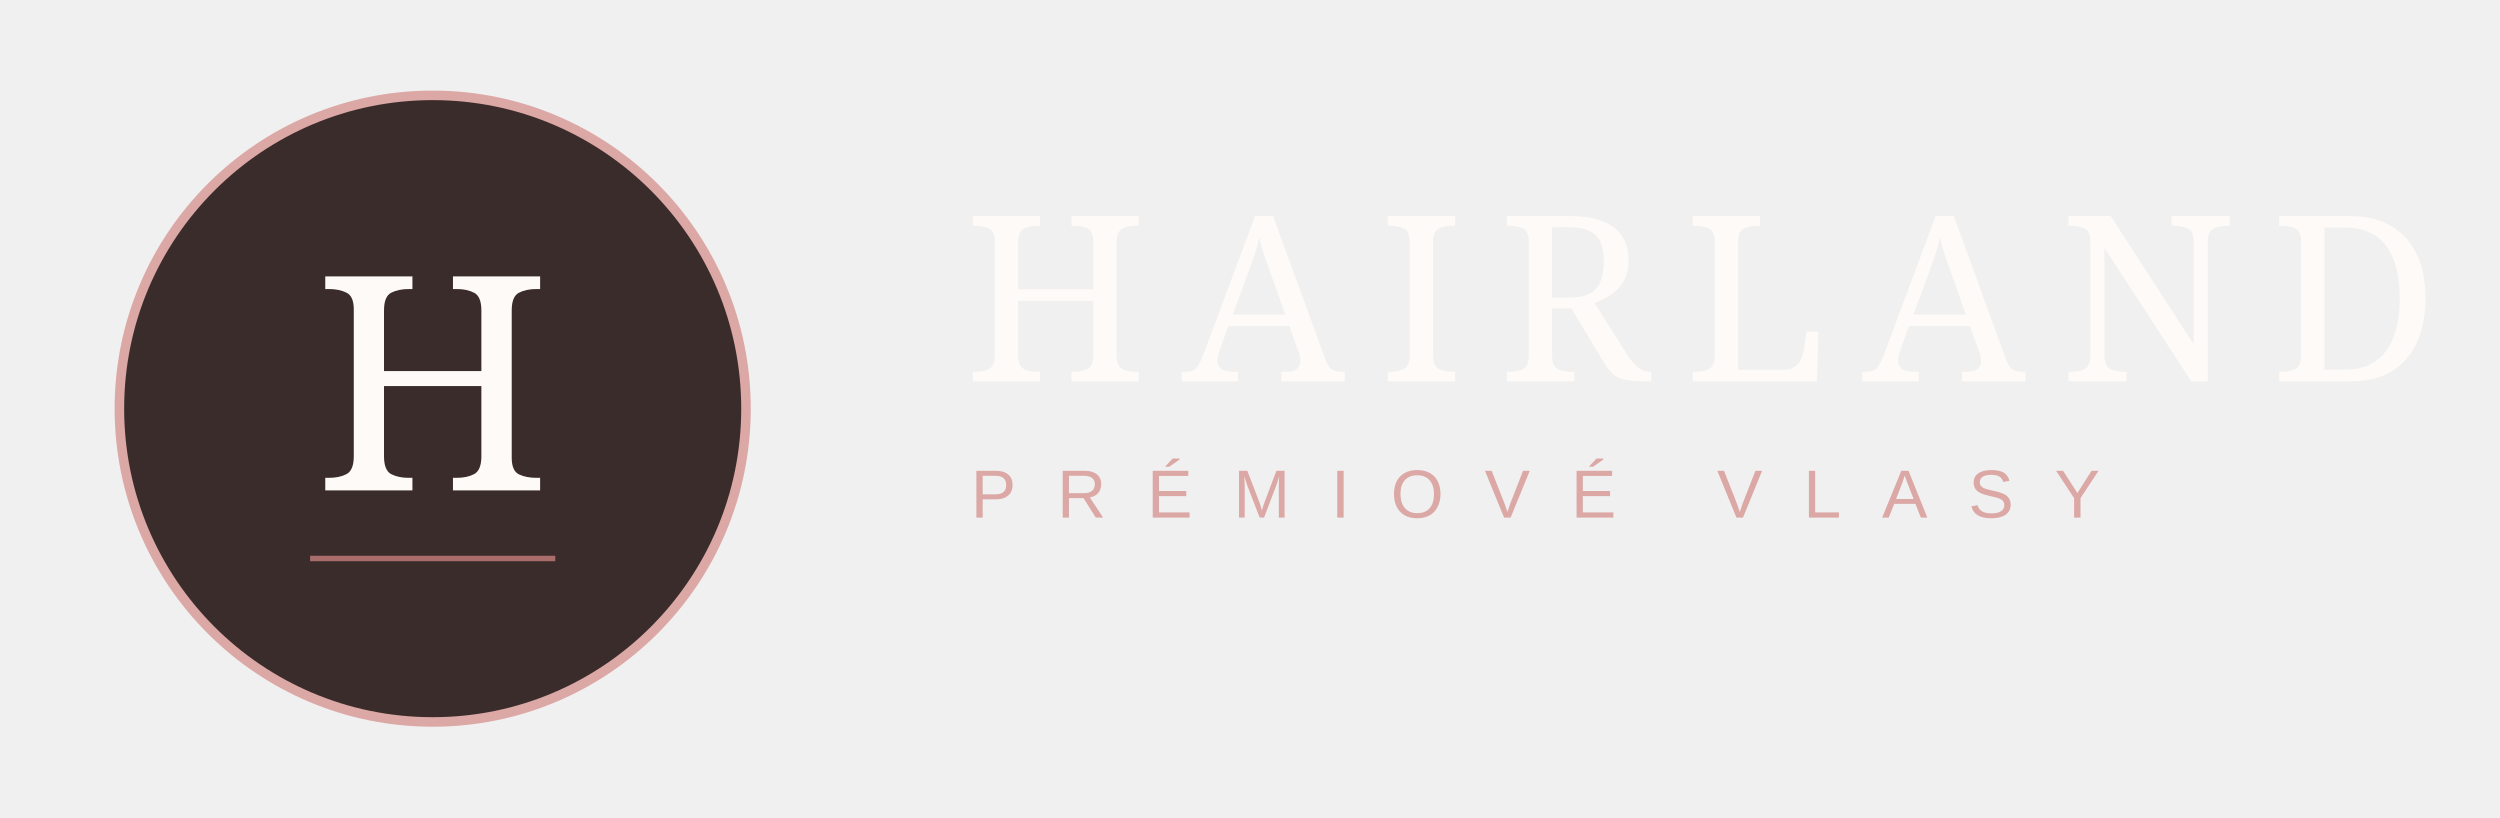
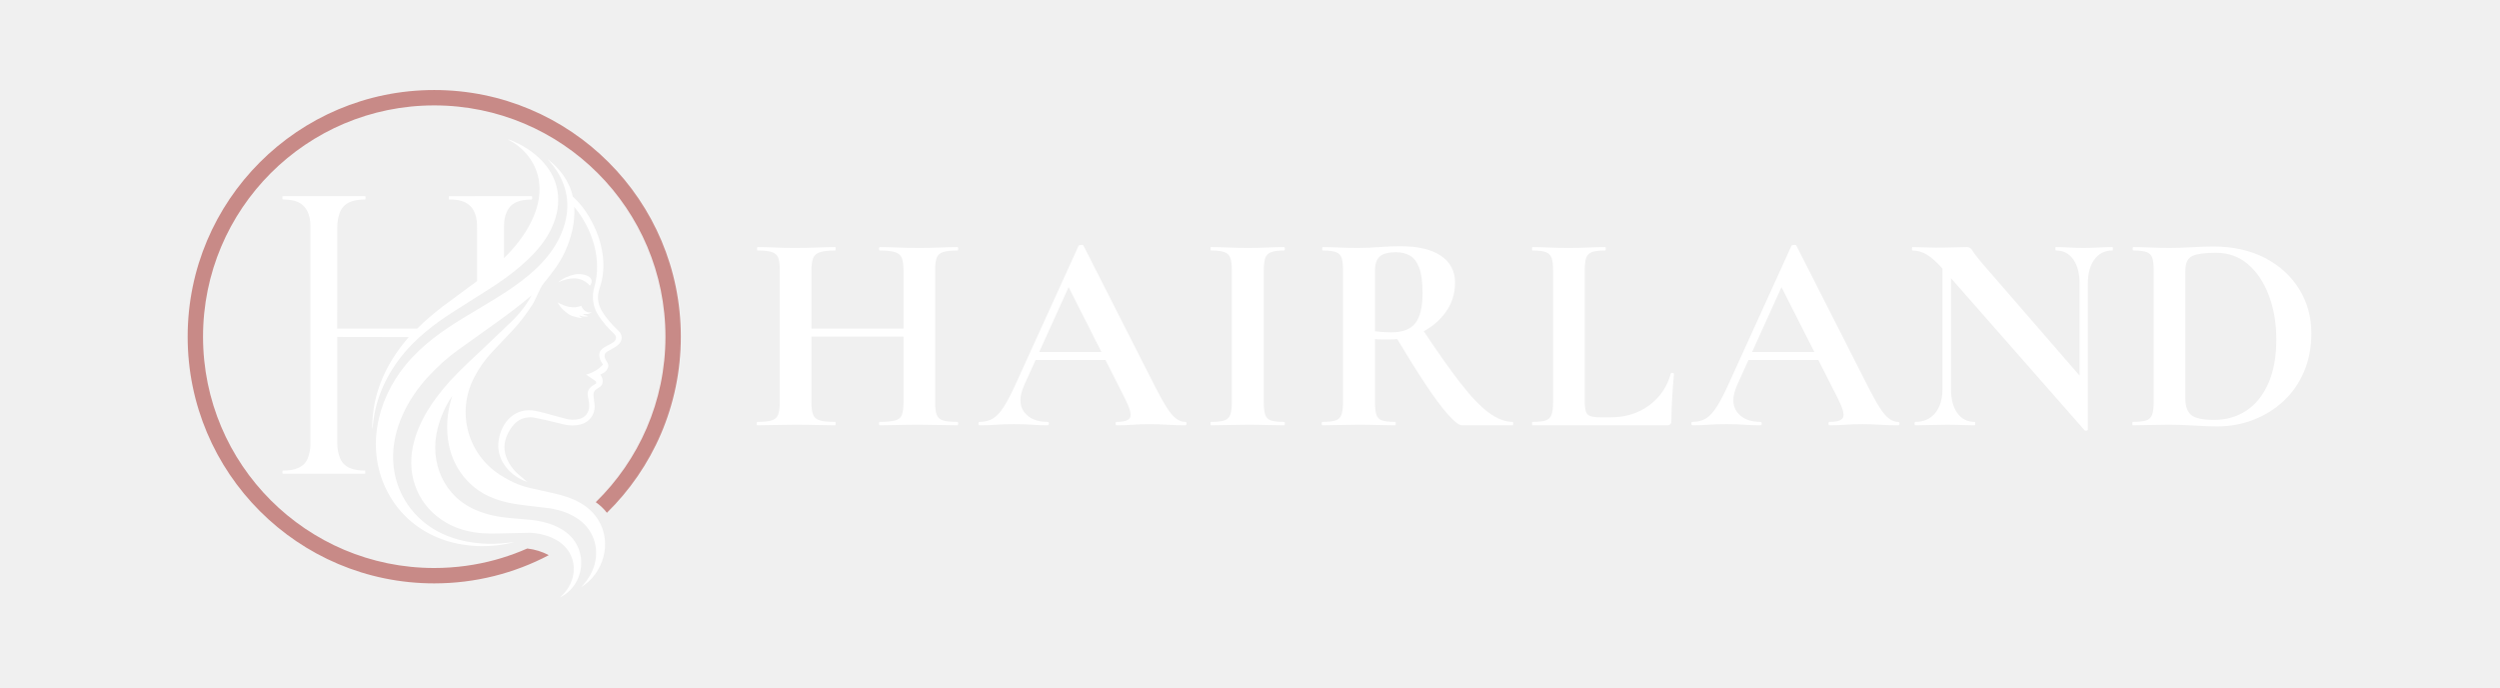
- <svg xmlns="http://www.w3.org/2000/svg" width="520" height="170" viewBox="0 0 360 120">
-   <circle cx="60" cy="60" r="46" fill="#3a2c2a" stroke="#dba8a6" stroke-width="1.4" />
-   <text x="60" y="72" font-family="Marcellus, Georgia, serif" font-size="44" fill="#fdfaf7" text-anchor="middle">H</text>
-   <line x1="42" y1="82" x2="78" y2="82" stroke="#a96d6c" stroke-width="0.8" />
-   <text x="138" y="56" font-family="Marcellus, Georgia, serif" font-size="34" letter-spacing="5" fill="#fdfaf7">HAIRLAND</text>
-   <text x="139" y="76" font-family="Jost, Arial, sans-serif" font-size="10" letter-spacing="6" fill="#dba8a6">PRÉMIOVÉ VLASY</text>
+ <svg xmlns="http://www.w3.org/2000/svg" viewBox="0 0 2267.72 623.62" preserveAspectRatio="xMidYMid meet" role="img" aria-label="HAIRLAND horizontal logo">
+   <g id="logo-symbol-artwork" fill="#FFFFFF">
+     <path d="M478.63,437.29c-15.37-5.28-27.57-18.97-26.39-35.19,1.22-16.71,13.1-31.71,30.75-29.82,4.73.5,9.04,1.8,13.65,3.04l17.1,4.62c3.76,1.02,7.55.99,11.35.23,5.73-1.15,9.55-5.79,9.59-11.74.02-2.8-.5-5.63-1.11-8.34-2.11-9.41,7.26-11.05,7.5-12.67.08-.56-.19-1.44-.75-1.83l-8.39-5.81c6.15-1.6,10.97-4.65,15.3-9.04-2.09-2.87-3.6-5.9-3.38-9.39.53-8.11,14.84-8.33,15.15-14.77.07-1.37-.67-2.74-1.79-3.79-5.46-5.15-10.29-10.59-14.33-16.88-4.81-7.51-6.1-16.73-3.62-25.3,7.3-25.23-1.6-52.86-18.14-72.97.82,14.43-2.6,27.65-8.38,40.5-4.87,10.84-12.01,19.77-19.43,28.93-1.19,1.47-2.2,3.07-3.01,4.78l-5.63,11.81c-.42.88-.9,1.74-1.44,2.56-5.49,8.33-11.15,16.11-18.05,23.42l-18.34,19.41c-6.69,7.08-12.08,14.76-16.48,23.2-16.39,31.39-6.26,69.38,23.45,88.55,8.22,5.31,17.05,9.57,26.84,11.77l22,4.93c16.43,3.68,31.94,10.05,40.74,24.94,12.1,20.46,4.09,47.89-16.11,60.23,6.76-7.15,11.6-15.15,13.16-24.71,2.42-14.81-3.64-28.83-16.03-37.33-7.22-4.96-15.43-7.74-24.18-9.37l-23.14-2.76c-11.56-1.38-22.36-3.31-33.17-8.19-18.84-8.52-32.09-25.73-36.4-45.95-3.24-15.21-1.91-30.29,2.87-45.36-6.08,9.11-10.46,18.86-13.2,29.44-8.05,31.07,5.82,62.7,35.93,74.75,9.36,3.75,18.85,5.78,28.96,6.67l19.13,1.68c15.11,1.33,32.17,6.99,40.62,19.91,11.29,17.25,4.99,41.41-13.75,50.54,8.12-7.32,13.1-16.63,12.57-27.56-.47-9.86-5.75-18.07-13.89-23.52-7.67-4.83-16.34-7.06-25.54-7.63l-21.27.44c-10.12.21-19.91.77-29.9-.9-8.83-1.47-16.95-4.08-24.69-8.46-25.06-14.2-36.62-41.47-30.64-69.51,4.79-22.5,18.32-42.23,33.56-59.13,9.68-10.72,20.15-19.97,30.6-29.93l24.9-23.75c7.41-7.06,13.61-14.92,18.67-24.12-11.62,9.89-23.2,18.38-35.36,27.08l-31.68,22.67c-9.69,6.93-18.14,14.7-26.3,23.4-19.12,20.4-33.41,48.15-32.37,76.41,1.07,29.08,18.3,54.46,44.63,66.65,12.76,5.91,26.34,8.58,40.5,9.13,8.58.33,16.36-.68,25.01-1.49-44.51,11.1-92.47-3.09-114.85-44.82-20.4-38.04-10.74-83.37,16.11-115.98,30.83-37.43,75.67-51.53,111.13-80.86,17.28-14.29,31.4-32.52,34.91-55.06,2.98-19.12-4.15-36.89-17.49-50.79,11.14,8.23,20.2,20.38,23.07,34.07,7.58,6.83,13.25,14.9,17.93,23.98,9.21,17.86,13.27,39.71,6.49,58.9-2.43,6.89-2.05,13.56,1.57,20.06,3.9,7,9.23,12.9,15.11,18.41,1.95,1.83,3.28,3.99,3.29,6.46.06,9.15-14.26,11.05-15.34,15.33-1.15,4.57,3.75,7.15,3.18,10.78-.59,3.78-3.76,6.24-7.29,7.5,1.74,2.49,2.68,4.8,2.09,7.55-1.26,5.87-9.04,4.34-8.18,11.92l1.06,9.26c0,8.07-5.11,14.67-12.95,16.57-4.77,1.15-9.66,1.21-14.49.05l-17.14-4.12-11.23-2.33c-6.19-.65-12.09,1.01-16.55,5.46-4.03,4.03-7.06,9.37-8.67,15.02-2.46,8.66.33,16.96,5.47,24.23,1.86,2.63,4.06,4.99,6.5,7.08l8.01,6.88Z" />
+     <path d="M281.72,205.15c0-10.9-4.07-20.34-14.79-23.05-3.52-.89-6.97-.99-10.54-1.23-.15-.96-.19-1.69,0-2.93l75.11-.05c.34,1.19.24,2.07.01,3.08-10.53-.02-20.01,2.41-23.49,12.79-1.3,3.89-1.95,7.86-1.95,12.28l-.06,92.05h72.54c7.39-7.42,14.95-13.71,23.12-20.05l31.27-23.09-.05-50.46c0-5.48-1.2-10.49-3.99-15.08-4.96-7.12-12.99-8.48-21.56-8.45-.14-.99-.18-1.84.04-3l75.3-.06c.41,1.17.32,2.1,0,3.08-10.04.13-18.67,1.93-22.88,11.37-1.66,3.72-2.42,7.8-2.42,12.06l-.05,29.71c19.48-18.74,37.7-47.43,30.82-74.52-3.74-14.73-13.9-26.26-27.32-33.15,3.74.62,6.57,2.74,9.95,4.02,8.91,4.63,16.82,10.37,23.35,18.04,17.11,20.12,15.46,45.15,1.71,66.93-11.78,18.66-33.3,34.94-52.02,46.8l-31.68,20.08c-17.73,11.24-35.03,24.52-47.99,41.04-14.85,18.92-24.81,41.58-25.94,65.89-.64-3.16-.5-6.37-.1-9.7.83-11.43,3.31-22.15,7.46-32.89,5.94-15.12,14.45-28.31,25.33-40.9l-64.88-.11.06,96.88c0,4.4.77,8.25,2.14,12.15,3.45,9.76,12.77,12.22,23.06,12.16.19.81.21,1.62.1,2.89h-74.82c-.4-1.07-.32-1.87-.07-2.89,10.38.05,20.01-2.35,23.26-12.43,1.16-3.61,1.95-7.03,1.95-11.07v-198.18Z" />
+     <path d="M515.11,284.36c-4.16-3.02-6.92-5.93-9.11-10.03,6.72,3.62,14.33,6.17,21.47,3.03,1.48,4.05,4.88,6.73,9.42,5.9-2.43,2.01-5.07,1.61-7.8,1.57,1.16,1.43,2.79.99,4.81,2.07-2.87.59-5.43.27-8.14-.8.43,1.14,1.43,1.77,2.86,1.89-1.77.74-3.01.22-4.61-.13-.36-.08-.73-.15-1.09-.25l-2.94-.76c-2.05-.53-3.61-1.57-4.87-2.49Z" />
+     <path d="M535.3,259.18c-7.65-8.75-18.17-7.92-28.85-3.04,4.39-3.84,9.64-5.98,15.22-7.18,6.02-1.2,14.17.81,15.09,5.11.36,1.7.04,3.24-1.46,5.11Z" />
+   </g>
+   <path id="logo-circle" d="M394.05,81.66c-123.58,0-223.76,100.18-223.76,223.76s100.18,223.76,223.76,223.76c37.5,0,72.84-9.24,103.89-25.55-6.01-3.36-12.58-5.25-19.5-6.08-7.49,3.3-15.22,6.17-23.14,8.58-1.88.57-3.77,1.13-5.67,1.65-17.7,4.85-36.34,7.45-55.58,7.45-115.87,0-209.81-93.93-209.81-209.81s93.93-209.81,209.81-209.81,209.81,93.93,209.81,209.81c0,58.84-24.23,112-63.24,150.1,3.79,2.64,7.21,5.8,10.12,9.62,41.39-40.61,67.07-97.16,67.07-159.72,0-123.58-100.18-223.76-223.76-223.76Z" fill="#C88A87" />
+   <g id="logo-wordmark" fill="#FFFFFF">
+     <path d="M850,233.82c.95-2.5,2.89-4.22,5.82-5.17,2.93-.95,7.24-1.42,12.93-1.42.52,0,.78-.52.78-1.55s-.26-1.55-.78-1.55c-4.49,0-9.79.13-15.91.39-6.12.26-12.29.39-18.49.39-7.93,0-14.79-.13-20.56-.39-5.78-.26-10.91-.39-15.39-.39-.52,0-.78.52-.78,1.55s.26,1.55.78,1.55c6.21,0,10.86.52,13.97,1.55,3.1,1.03,5.13,2.85,6.08,5.43.95,2.59,1.42,6.38,1.42,11.38v52.51h-83.55v-52.51c0-5,.52-8.79,1.55-11.38,1.03-2.59,3.1-4.4,6.21-5.43,3.1-1.04,7.67-1.55,13.71-1.55.34,0,.52-.52.52-1.55s-.17-1.55-.52-1.55c-4.83,0-10.22.13-16.17.39s-12.89.39-20.82.39c-6.21,0-12.16-.13-17.85-.39-5.69-.26-10.78-.39-15.26-.39-.52,0-.78.52-.78,1.55s.26,1.55.78,1.55c5.69,0,9.96.48,12.8,1.42,2.85.95,4.74,2.68,5.69,5.17.95,2.5,1.42,6.25,1.42,11.25v119.76c0,5-.52,8.79-1.55,11.38-1.03,2.59-2.97,4.31-5.82,5.17-2.85.87-7.2,1.3-13.06,1.3-.35,0-.52.52-.52,1.55s.17,1.55.52,1.55c4.48,0,9.66-.09,15.52-.26,5.86-.17,11.9-.26,18.11-.26,7.93,0,14.83.09,20.69.26,5.86.17,11.29.26,16.3.26.34,0,.52-.52.52-1.55s-.17-1.55-.52-1.55c-6.04,0-10.61-.43-13.71-1.3-3.1-.86-5.17-2.59-6.21-5.17-1.03-2.59-1.55-6.38-1.55-11.38v-59.5h83.55v59.5c0,5-.48,8.79-1.42,11.38-.95,2.59-2.97,4.31-6.08,5.17-3.1.87-7.76,1.3-13.97,1.3-.52,0-.78.52-.78,1.55s.26,1.55.78,1.55c4.48,0,9.61-.09,15.39-.26,5.78-.17,12.63-.26,20.56-.26,6.21,0,12.37.09,18.49.26,6.12.17,11.42.26,15.91.26.52,0,.78-.52.78-1.55s-.26-1.55-.78-1.55c-5.69,0-10-.43-12.93-1.3-2.93-.86-4.87-2.59-5.82-5.17-.95-2.59-1.42-6.38-1.42-11.38v-119.76c0-5,.47-8.75,1.42-11.25Z" />
+     <path d="M1075.43,382.69c-2.76,0-5.48-.99-8.15-2.98-2.68-1.98-5.52-5.34-8.54-10.09-3.02-4.74-6.6-11.16-10.73-19.27l-64.67-127.27c-.17-.69-.95-.99-2.33-.9-1.38.09-2.16.39-2.33.9l-56.13,123.39c-4.31,9.66-8.15,17.12-11.51,22.37-3.36,5.26-6.73,8.88-10.09,10.86-3.36,1.98-7.37,2.98-12.03,2.98-.69,0-1.03.52-1.03,1.55s.35,1.55,1.03,1.55c5.86,0,10.82-.17,14.87-.52,4.05-.34,9.44-.52,16.17-.52s11.98.17,16.3.52c4.31.35,9.05.52,14.23.52.86,0,1.29-.52,1.29-1.55s-.43-1.55-1.29-1.55c-9.66,0-16.73-3.02-21.21-9.05-4.49-6.03-4.4-14.23.26-24.57l10.2-22.5h63.43l17.68,34.92c4.31,8.45,5.91,14.1,4.79,16.94-1.12,2.85-5.22,4.27-12.29,4.27-.69,0-1.03.52-1.03,1.55s.34,1.55,1.03,1.55c5.34,0,10.17-.17,14.49-.52,4.31-.34,9.4-.52,15.26-.52,5.17,0,10.56.17,16.17.52,5.6.35,10.99.52,16.17.52.86,0,1.29-.52,1.29-1.55s-.43-1.55-1.29-1.55ZM943.02,319.31l26.68-58.86,29.8,58.86h-56.48Z" />
+     <path d="M1148.11,234.21c.86-2.59,2.63-4.4,5.3-5.43,2.67-1.04,6.6-1.55,11.77-1.55.52,0,.78-.52.78-1.55s-.26-1.55-.78-1.55c-4.31,0-9.27.13-14.87.39-5.61.26-11.68.39-18.24.39-6.21,0-12.16-.13-17.85-.39-5.69-.26-10.78-.39-15.26-.39-.35,0-.52.52-.52,1.55s.17,1.55.52,1.55c5.34,0,9.35.48,12.03,1.42,2.67.95,4.48,2.68,5.43,5.17.95,2.5,1.42,6.25,1.42,11.25v119.76c0,5-.48,8.79-1.42,11.38-.95,2.59-2.76,4.31-5.43,5.17-2.68.87-6.69,1.3-12.03,1.3-.35,0-.52.52-.52,1.55s.17,1.55.52,1.55c4.48,0,9.57-.09,15.26-.26,5.69-.17,11.64-.26,17.85-.26,6.55,0,12.59.09,18.11.26,5.52.17,10.52.26,15,.26.52,0,.78-.52.78-1.55s-.26-1.55-.78-1.55c-5.35,0-9.31-.43-11.9-1.3-2.59-.86-4.31-2.59-5.17-5.17-.86-2.59-1.29-6.38-1.29-11.38v-119.25c0-5,.43-8.79,1.29-11.38Z" />
+     <path d="M1372.64,382.69c-6.9,0-14.14-2.8-21.73-8.41-7.59-5.6-16.26-14.7-26-27.29-9.18-11.85-20.15-27.38-32.92-46.57,7.97-4.23,14.6-9.95,19.85-17.19,5.69-7.85,8.54-16.86,8.54-27.03s-4.27-18.41-12.8-24.19c-8.54-5.78-20.74-8.66-36.6-8.66-6.04,0-12.46.26-19.27.78-6.81.52-13.06.78-18.75.78-6.21,0-12.07-.13-17.59-.39-5.52-.26-10.52-.39-15-.39-.35,0-.52.52-.52,1.55s.17,1.55.52,1.55c5.34,0,9.31.48,11.9,1.42,2.59.95,4.31,2.68,5.17,5.17.86,2.5,1.29,6.25,1.29,11.25v119.76c0,5-.48,8.79-1.42,11.38-.95,2.59-2.72,4.31-5.3,5.17-2.59.87-6.56,1.3-11.9,1.3-.52,0-.78.52-.78,1.55s.26,1.55.78,1.55c4.48,0,9.53-.09,15.13-.26,5.6-.17,11.51-.26,17.72-.26,6.55,0,12.59.09,18.11.26,5.52.17,10.52.26,15,.26.34,0,.52-.52.52-1.55s-.17-1.55-.52-1.55c-5.35,0-9.31-.43-11.9-1.3-2.59-.86-4.31-2.59-5.17-5.17-.86-2.59-1.29-6.38-1.29-11.38v-57.17c2.07.17,4.35.26,6.85.26h7.37c2.03,0,4.03-.11,6.02-.3,9.32,15.55,17.74,29.02,25.28,40.39,8.1,12.24,15.04,21.6,20.82,28.06,5.78,6.47,9.96,9.7,12.55,9.7h46.04c.34,0,.52-.52.52-1.55s-.17-1.55-.52-1.55ZM1255.46,301.21c-2.76-.17-5.35-.43-7.76-.78v-54.84c0-6.03,1.46-10.35,4.4-12.93,2.93-2.59,7.84-3.88,14.74-3.88,4.66,0,8.79.99,12.42,2.97,3.62,1.98,6.47,5.65,8.54,10.99,2.07,5.35,3.1,13.11,3.1,23.28,0,12.42-2.16,21.43-6.47,27.03-4.31,5.61-11.56,8.41-21.73,8.41-2.07,0-4.49-.09-7.24-.26Z" />
+     <path d="M1517.75,338.2c-.87-.17-1.38,0-1.55.52-3.28,12.07-9.83,21.73-19.66,28.97-9.83,7.24-21.47,10.86-34.92,10.86h-8.8c-4.14,0-7.29-.34-9.44-1.04-2.16-.69-3.58-2.11-4.27-4.27-.69-2.15-1.03-5.3-1.03-9.44v-118.47c0-5,.43-8.79,1.29-11.38.86-2.59,2.63-4.35,5.3-5.3,2.67-.95,6.6-1.42,11.77-1.42.52,0,.78-.52.78-1.55s-.26-1.55-.78-1.55c-4.31,0-9.23.13-14.74.39-5.52.26-11.56.39-18.11.39-6.21,0-12.2-.13-17.98-.39-5.78-.26-10.73-.39-14.87-.39-.35,0-.52.52-.52,1.55s.17,1.55.52,1.55c5.34,0,9.31.48,11.9,1.42,2.59.95,4.35,2.68,5.3,5.17.95,2.5,1.42,6.25,1.42,11.25v119.76c0,5-.48,8.79-1.42,11.38-.95,2.59-2.72,4.31-5.3,5.17-2.59.87-6.56,1.3-11.9,1.3-.35,0-.52.52-.52,1.55s.17,1.55.52,1.55h122.09c2.59,0,3.88-1.29,3.88-3.88,0-6.73.26-14.1.78-22.12.52-8.02,1.03-14.87,1.55-20.56,0-.52-.43-.86-1.29-1.03Z" />
+     <path d="M1722.36,382.69c-2.76,0-5.48-.99-8.15-2.98-2.68-1.98-5.52-5.34-8.54-10.09-3.02-4.74-6.6-11.16-10.73-19.27l-64.67-127.27c-.17-.69-.95-.99-2.33-.9-1.38.09-2.16.39-2.33.9l-56.13,123.39c-4.31,9.66-8.15,17.12-11.51,22.37-3.36,5.26-6.73,8.88-10.09,10.86-3.36,1.98-7.37,2.98-12.03,2.98-.69,0-1.03.52-1.03,1.55s.35,1.55,1.03,1.55c5.86,0,10.82-.17,14.87-.52,4.05-.34,9.44-.52,16.17-.52s11.98.17,16.3.52c4.31.35,9.05.52,14.23.52.86,0,1.29-.52,1.29-1.55s-.43-1.55-1.29-1.55c-9.66,0-16.73-3.02-21.21-9.05-4.49-6.03-4.4-14.23.26-24.57l10.2-22.5h63.43l17.68,34.92c4.31,8.45,5.91,14.1,4.79,16.94-1.12,2.85-5.22,4.27-12.29,4.27-.69,0-1.03.52-1.03,1.55s.34,1.55,1.03,1.55c5.34,0,10.17-.17,14.49-.52,4.31-.34,9.4-.52,15.26-.52,5.17,0,10.56.17,16.17.52,5.6.35,10.99.52,16.17.52.86,0,1.29-.52,1.29-1.55s-.43-1.55-1.29-1.55ZM1589.95,319.31l26.68-58.86,29.8,58.86h-56.48Z" />
+     <path d="M1916.88,224.12c-3.8,0-7.93.13-12.42.39-4.49.26-9.05.39-13.71.39s-9.27-.13-13.32-.39c-4.05-.26-7.98-.39-11.77-.39-.35,0-.52.52-.52,1.55s.17,1.55.52,1.55c6.73,0,11.98,2.72,15.78,8.15,3.79,5.43,5.69,12.72,5.69,21.86v83.5l-89.5-103.16c-4.14-5-6.77-8.49-7.89-10.48-1.12-1.98-2.81-2.97-5.04-2.97-2.76,0-6.64.09-11.64.26-5,.18-10.61.26-16.81.26-3.1,0-6.47-.08-10.09-.26-3.62-.17-7.16-.26-10.61-.26-.35,0-.52.52-.52,1.55s.17,1.55.52,1.55c4.31,0,8.62,1.25,12.93,3.75,3.94,2.29,8.69,6.51,14.23,12.63v109.34c0,9.14-2.2,16.39-6.6,21.73-4.4,5.35-10.39,8.02-17.98,8.02-.52,0-.78.52-.78,1.55s.26,1.55.78,1.55c4.14,0,8.67-.09,13.58-.26,4.92-.17,9.96-.26,15.13-.26,4.83,0,9.27.09,13.32.26,4.05.17,7.97.26,11.77.26.34,0,.52-.52.52-1.55s-.17-1.55-.52-1.55c-6.73,0-11.99-2.67-15.78-8.02-3.8-5.34-5.69-12.58-5.69-21.73v-100.54l121.32,138.05c.34.17.9.22,1.68.13.78-.09,1.16-.39,1.16-.91v-132.44c0-9.14,1.98-16.43,5.95-21.86,3.96-5.43,9.4-8.15,16.3-8.15.34,0,.52-.52.52-1.55s-.17-1.55-.52-1.55Z" />
+     <path d="M2086.3,262.15c-7.42-11.9-17.76-21.3-31.04-28.2-13.28-6.89-28.89-10.35-46.82-10.35-5.35,0-11.73.22-19.14.65-7.42.43-14.23.65-20.44.65s-12.33-.13-17.85-.39c-5.52-.26-10.52-.39-15-.39-.52,0-.78.52-.78,1.55s.26,1.55.78,1.55c5.17,0,9.09.48,11.77,1.42,2.67.95,4.44,2.68,5.3,5.17.86,2.5,1.29,6.25,1.29,11.25v119.76c0,5-.48,8.79-1.42,11.38-.95,2.59-2.76,4.31-5.43,5.17-2.68.87-6.69,1.3-12.03,1.3-.35,0-.52.52-.52,1.55s.17,1.55.52,1.55c4.48,0,9.57-.09,15.26-.26,5.69-.17,11.64-.26,17.85-.26,6.89,0,14.49.26,22.76.78,8.28.52,15.17.77,20.69.77,11.55,0,22.46-1.98,32.72-5.95,10.26-3.96,19.36-9.61,27.29-16.94,7.93-7.33,14.14-16.21,18.62-26.64,4.48-10.43,6.73-22.12,6.73-35.05,0-14.83-3.71-28.2-11.12-40.09ZM2058.37,347.77c-4.83,10.86-11.47,19.1-19.92,24.7-8.45,5.6-18.11,8.41-28.97,8.41s-17.98-1.55-21.34-4.66c-3.36-3.1-5.04-7.84-5.04-14.23v-116.4c0-7.07,2.15-11.55,6.47-13.45,4.31-1.89,11.47-2.85,21.47-2.85,11.21,0,20.86,3.49,28.97,10.48,8.1,6.98,14.4,16.43,18.88,28.32,4.48,11.9,6.73,25.18,6.73,39.83,0,15.69-2.42,28.97-7.24,39.84Z" />
+   </g>
</svg>
